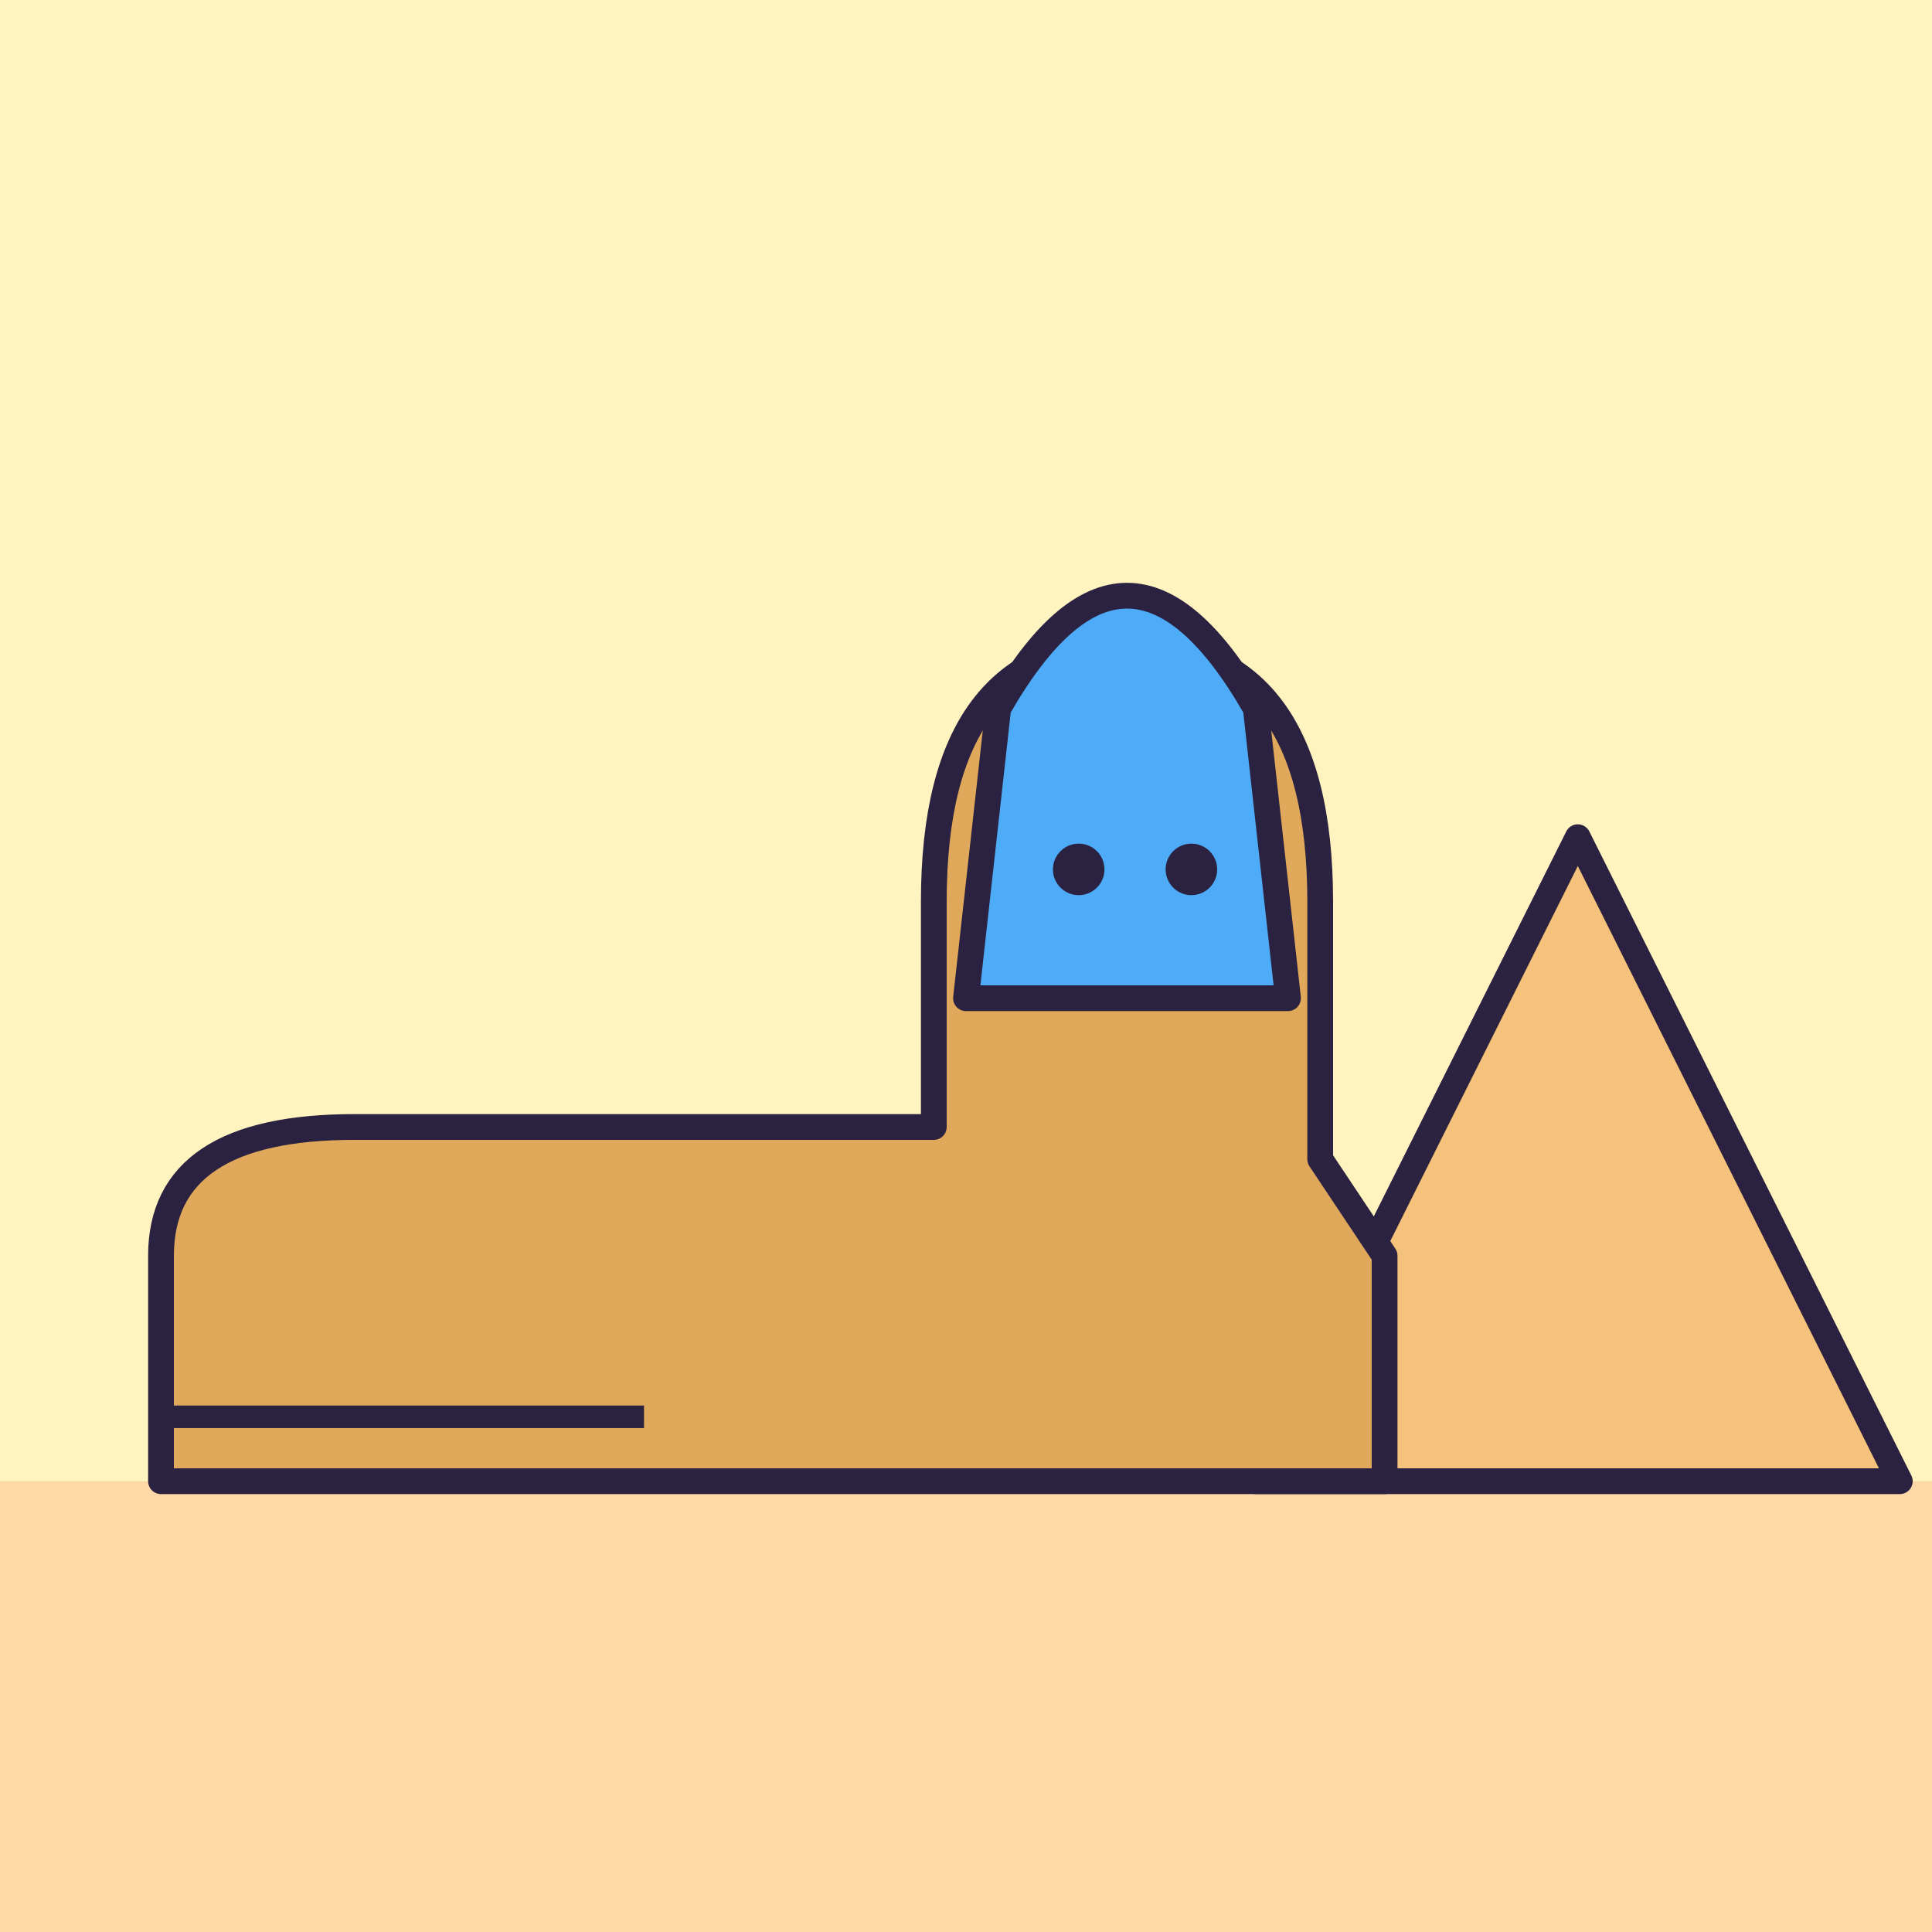
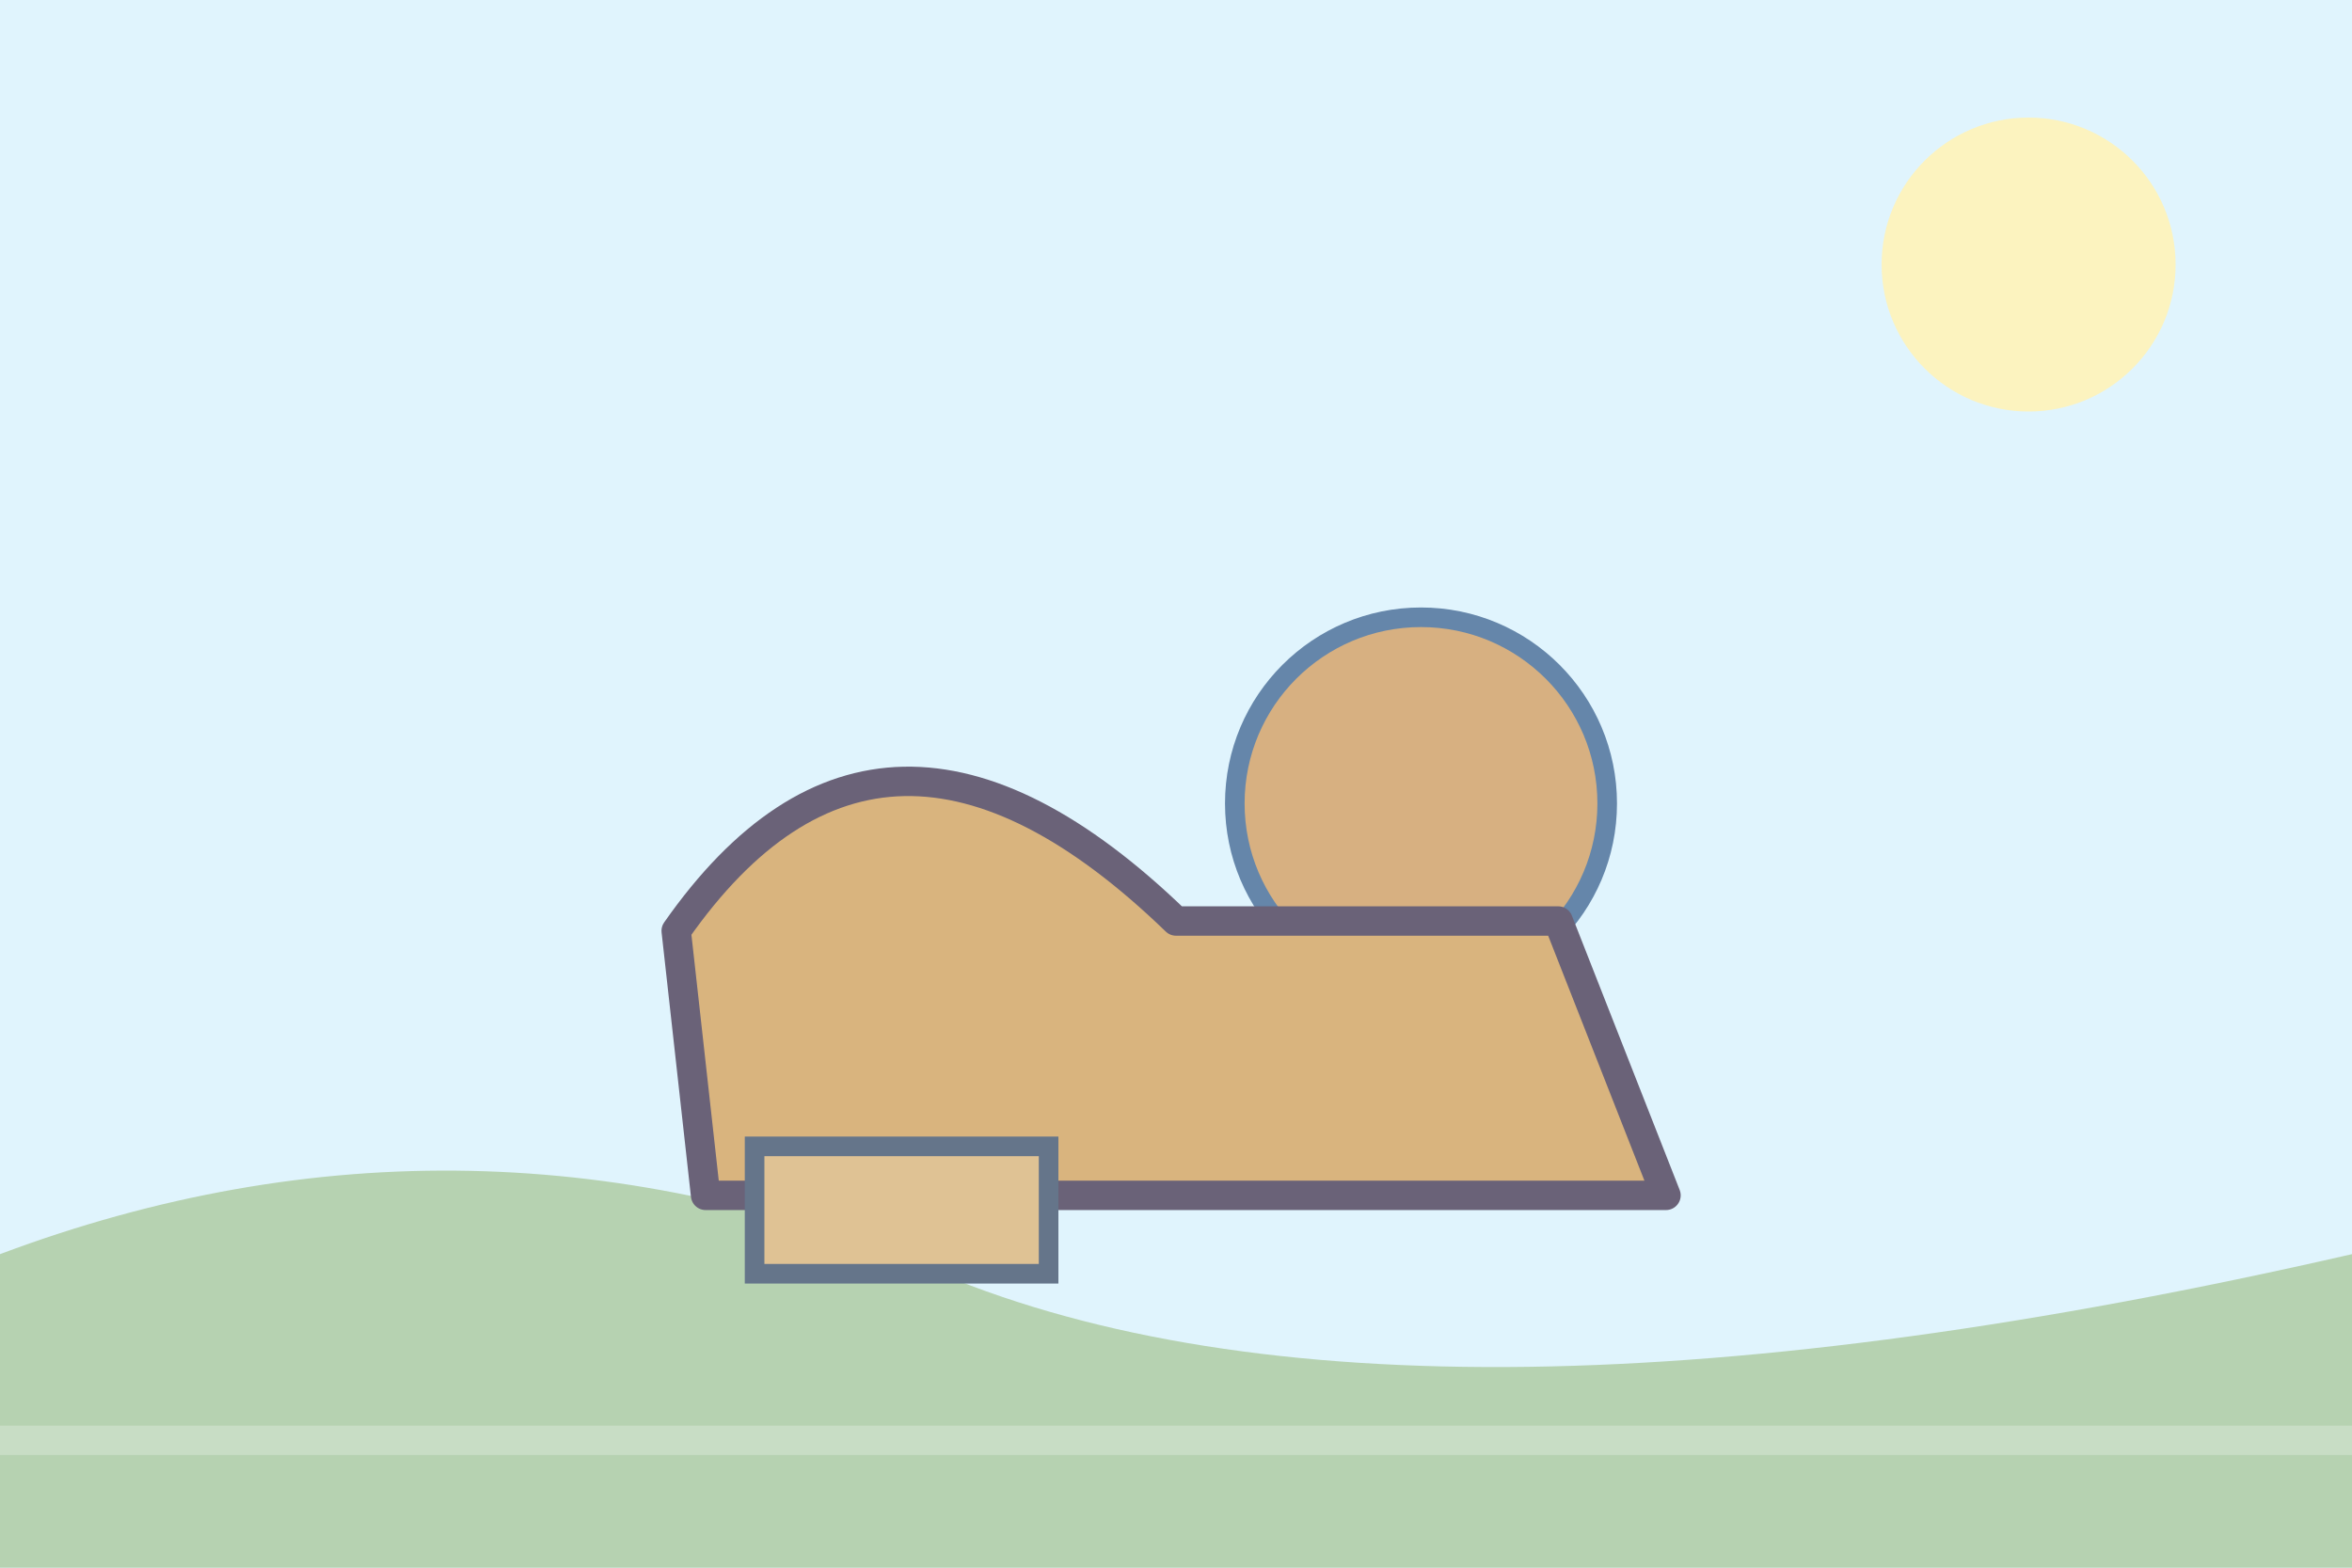
- <svg xmlns="http://www.w3.org/2000/svg" viewBox="0 0 120 120" role="img">
-   <rect width="120" height="120" fill="#fff3bf" />
-   <path d="M0 92 H120 V120 H0 Z" fill="#ffd8a8" />
-   <path d="M78 92 L98 52 L118 92 Z" fill="#f4c27a" stroke="#2b2140" stroke-width="1.6" stroke-linejoin="round" />
-   <path d="M10 92 V78 Q10 70 22 70 H58 V56 Q58 40 70 40 Q82 40 82 56 V72 L86 78 V92 Z" fill="#e0a85b" stroke="#2b2140" stroke-width="1.6" stroke-linejoin="round" />
-   <path d="M62 44 Q70 30 78 44 L80 62 L60 62 Z" fill="#4dabf7" stroke="#2b2140" stroke-width="1.6" stroke-linejoin="round" />
-   <circle cx="67" cy="54" r="1.6" fill="#2b2140" />
-   <circle cx="74" cy="54" r="1.6" fill="#2b2140" />
-   <path d="M10 88 H40" stroke="#2b2140" stroke-width="1.4" />
+ <svg xmlns="http://www.w3.org/2000/svg" viewBox="0 0 240 160" role="img" aria-labelledby="t" data-origin="kids-learn-original-landmark-schematic">
+   <rect width="240" height="160" fill="#e0f4fd" />
+   <circle cx="207" cy="27" r="15" fill="#fff3b8" opacity=".9" />
+   <path d="M0 128Q48 110 96 130T240 128V160H0Z" fill="#b6d2b1" />
+   <circle cx="145" cy="82" r="19" fill="#d7b081" stroke="#6586aa" stroke-width="2" />
+   <path d="M69 95Q90 65 120 94L159 94L170 122H72Z" fill="#d9b47e" stroke="#6a6278" stroke-width="3" stroke-linejoin="round" stroke-linecap="round" />
+   <rect x="77" y="117" width="30" height="13" rx="0" fill="#dfc294" stroke="#65758a" stroke-width="2" />
+   <path d="M0 147H240" fill="none" stroke="#ffffff" stroke-opacity=".25" stroke-width="3" />
</svg>
